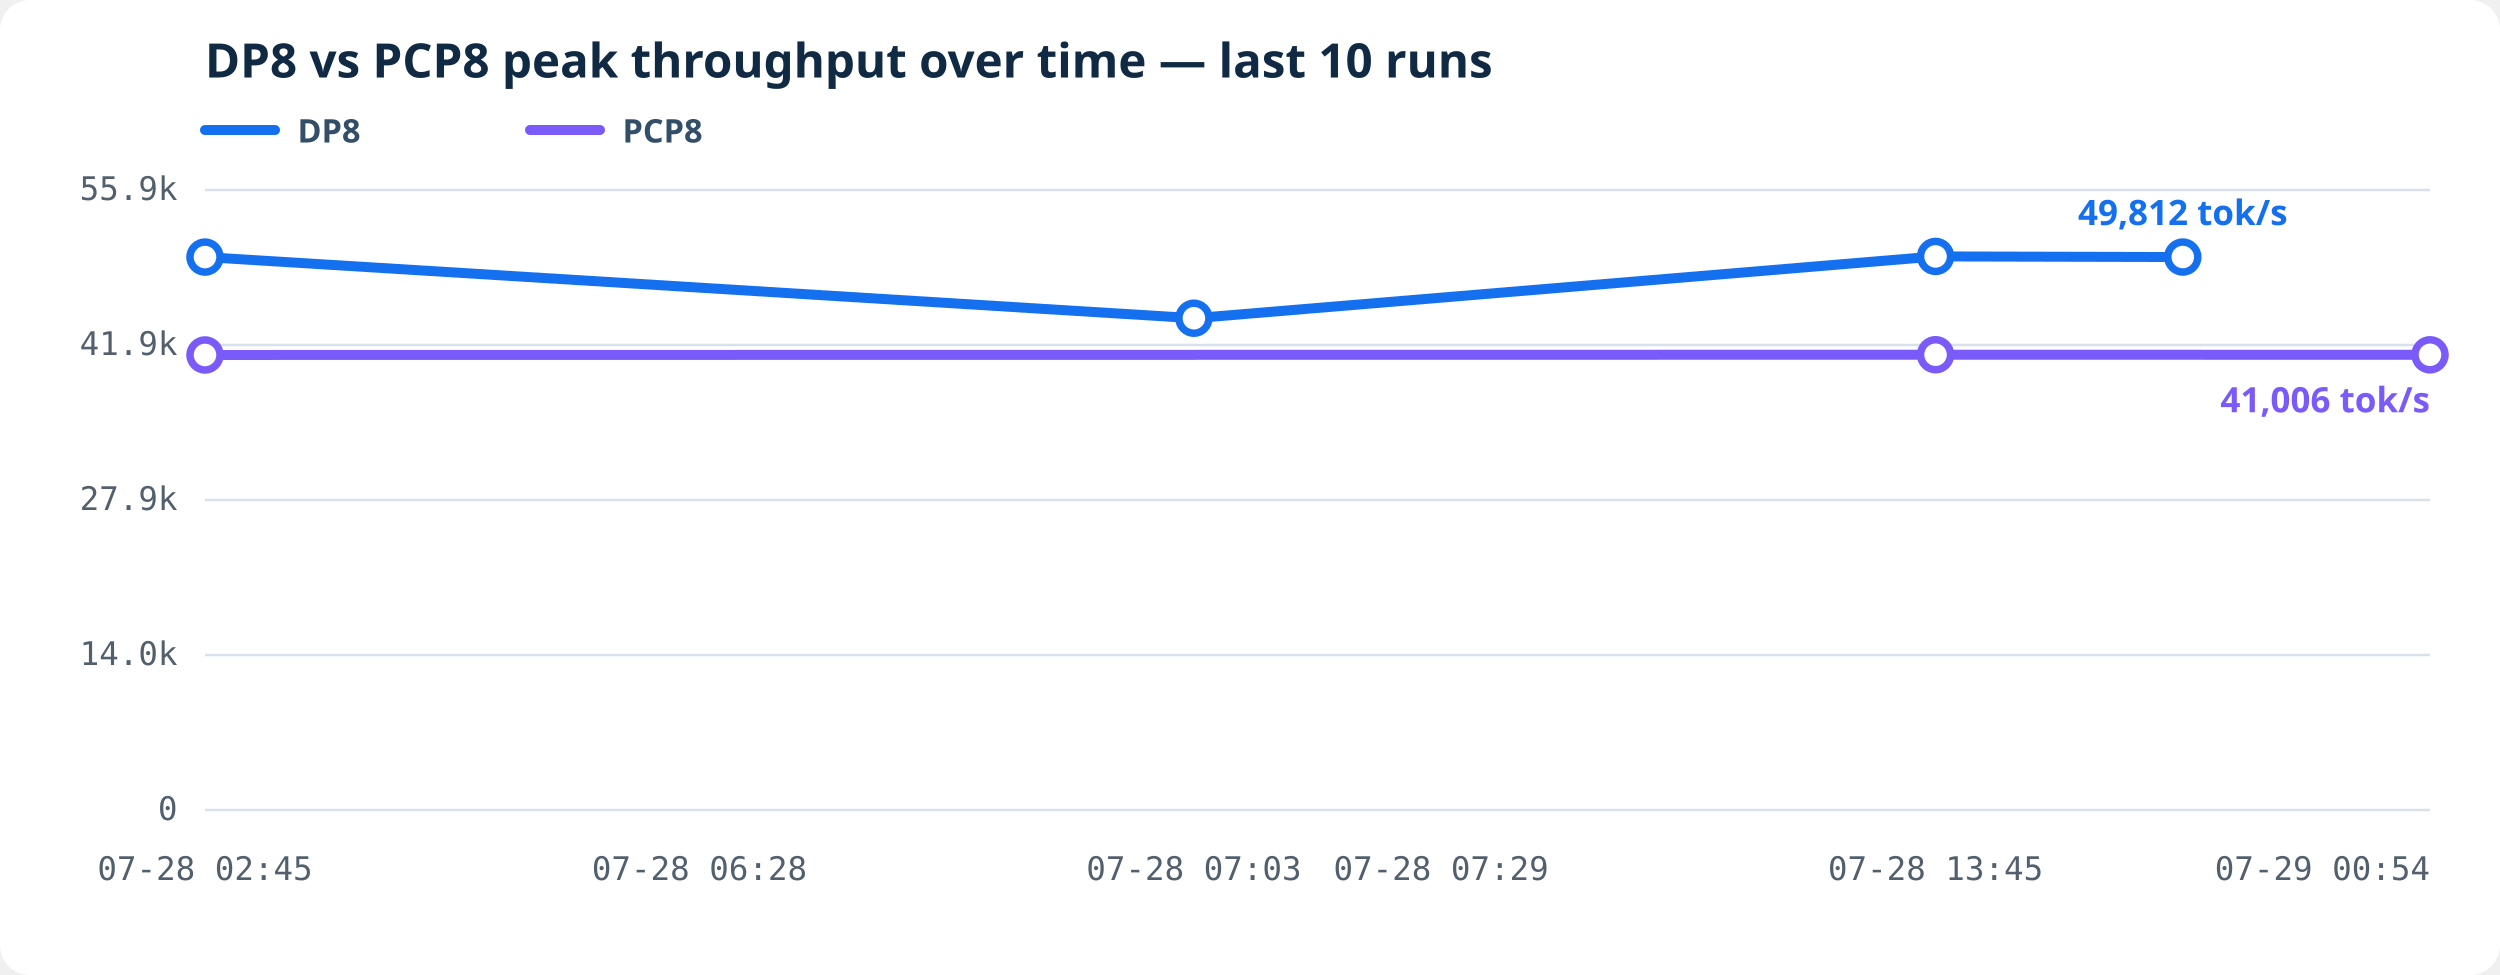
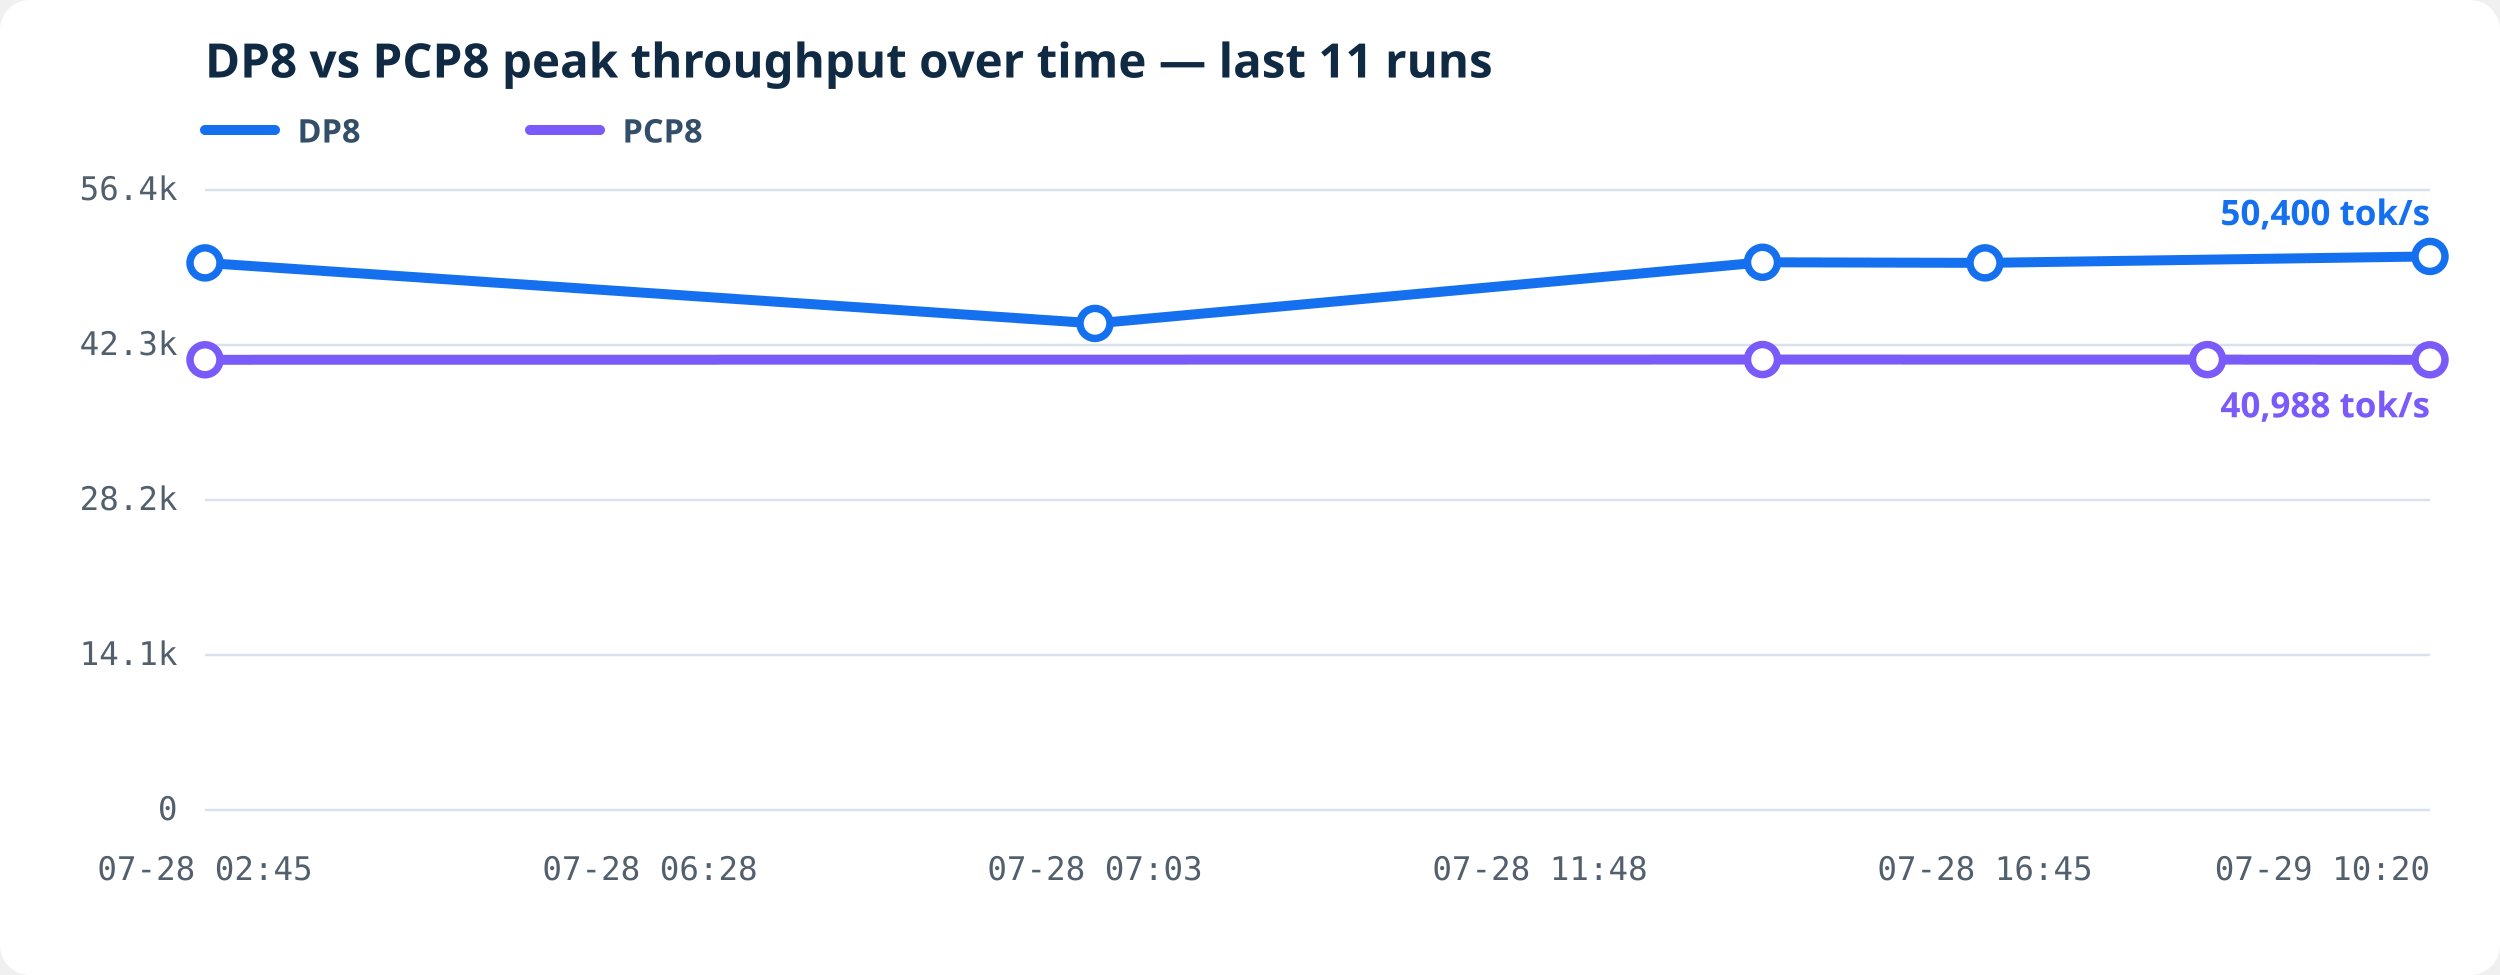
<svg xmlns="http://www.w3.org/2000/svg" viewBox="0 0 1000 390" role="img" aria-labelledby="history-title history-desc">
  <style>.bg{fill:#fff}.grid{stroke:#d9e2ec;stroke-width:1}.axis{fill:#52606d;font:13px ui-monospace,SFMono-Regular,Consolas,monospace}.heading{fill:#102a43;font:600 19px system-ui,sans-serif}.line{fill:none;stroke-width:4;stroke-linejoin:round;stroke-linecap:round}.dot{fill:#fff;stroke-width:3}.latest{stroke-width:3}.legend{fill:#334e68;font:600 13px system-ui,sans-serif}.value{font:600 14px system-ui,sans-serif}</style>
  <rect class="bg" width="1000" height="390" rx="12" />
-   <text class="heading" x="82" y="31">DP8 vs PCP8 peak throughput over time — last 10 runs</text>
+   <text class="heading" x="82" y="31">DP8 vs PCP8 peak throughput over time — last 11 runs</text>
  <line x1="82" y1="52" x2="110" y2="52" stroke="#1570ef" stroke-width="4" stroke-linecap="round" />
  <text class="legend" x="119" y="57">DP8</text>
  <line x1="212" y1="52" x2="240" y2="52" stroke="#7a5af8" stroke-width="4" stroke-linecap="round" />
  <text class="legend" x="249" y="57">PCP8</text>
  <line class="grid" x1="82" y1="324.00" x2="972" y2="324.00" />
  <text class="axis" text-anchor="end" x="71" y="328.00">0</text>
  <line class="grid" x1="82" y1="262.00" x2="972" y2="262.00" />
-   <text class="axis" text-anchor="end" x="71" y="266.00">14.0k</text>
+   <text class="axis" text-anchor="end" x="71" y="266.00">14.1k</text>
  <line class="grid" x1="82" y1="200.00" x2="972" y2="200.00" />
-   <text class="axis" text-anchor="end" x="71" y="204.00">27.9k</text>
+   <text class="axis" text-anchor="end" x="71" y="204.00">28.2k</text>
  <line class="grid" x1="82" y1="138.00" x2="972" y2="138.00" />
-   <text class="axis" text-anchor="end" x="71" y="142.00">41.9k</text>
+   <text class="axis" text-anchor="end" x="71" y="142.00">42.3k</text>
  <line class="grid" x1="82" y1="76.00" x2="972" y2="76.00" />
-   <text class="axis" text-anchor="end" x="71" y="80.00">55.9k</text>
+   <text class="axis" text-anchor="end" x="71" y="80.00">56.4k</text>
  <text class="axis" text-anchor="middle" x="82.00" y="352">07-28 02:45</text>
-   <text class="axis" text-anchor="middle" x="279.78" y="352">07-28 06:28</text>
-   <text class="axis" text-anchor="middle" x="477.56" y="352">07-28 07:03</text>
-   <text class="axis" text-anchor="middle" x="576.44" y="352">07-28 07:29</text>
-   <text class="axis" text-anchor="middle" x="774.22" y="352">07-28 13:45</text>
-   <text class="axis" text-anchor="end" x="972.00" y="352">07-29 00:54</text>
-   <polyline class="line" stroke="#1570ef" points="82.00,102.83 477.56,127.29 774.22,102.57 873.11,102.82" />
-   <circle class="dot" fill="#fff" stroke="#1570ef" cx="82.00" cy="102.83" r="6" />
-   <circle class="dot" fill="#fff" stroke="#1570ef" cx="477.56" cy="127.29" r="6" />
-   <circle class="dot" fill="#fff" stroke="#1570ef" cx="774.22" cy="102.57" r="6" />
-   <circle class="dot latest" fill="#1570ef" stroke="#1570ef" cx="873.11" cy="102.82" r="6" />
-   <text class="value" fill="#1570ef" text-anchor="middle" x="873.11" y="90.00">49,812 tok/s</text>
-   <polyline class="line" stroke="#7a5af8" points="82.00,141.99 774.22,141.89 972.00,141.92" />
-   <circle class="dot" fill="#fff" stroke="#7a5af8" cx="82.00" cy="141.99" r="6" />
-   <circle class="dot" fill="#fff" stroke="#7a5af8" cx="774.22" cy="141.89" r="6" />
-   <circle class="dot latest" fill="#7a5af8" stroke="#7a5af8" cx="972.00" cy="141.92" r="6" />
-   <text class="value" fill="#7a5af8" text-anchor="end" x="972.00" y="164.92">41,006 tok/s</text>
+   <text class="axis" text-anchor="middle" x="260.00" y="352">07-28 06:28</text>
+   <text class="axis" text-anchor="middle" x="438.00" y="352">07-28 07:03</text>
+   <text class="axis" text-anchor="middle" x="616.00" y="352">07-28 11:48</text>
+   <text class="axis" text-anchor="middle" x="794.00" y="352">07-28 16:45</text>
+   <text class="axis" text-anchor="end" x="972.00" y="352">07-29 10:20</text>
+   <polyline class="line" stroke="#1570ef" points="82.00,105.16 438.00,129.37 705.00,104.91 794.00,105.15 972.00,102.57" />
+   <circle class="dot" fill="#fff" stroke="#1570ef" cx="82.00" cy="105.16" r="6" />
+   <circle class="dot" fill="#fff" stroke="#1570ef" cx="438.00" cy="129.37" r="6" />
+   <circle class="dot" fill="#fff" stroke="#1570ef" cx="705.00" cy="104.91" r="6" />
+   <circle class="dot" fill="#fff" stroke="#1570ef" cx="794.00" cy="105.15" r="6" />
+   <circle class="dot latest" fill="#1570ef" stroke="#1570ef" cx="972.00" cy="102.57" r="6" />
+   <text class="value" fill="#1570ef" text-anchor="end" x="972.00" y="90.00">50,400 tok/s</text>
+   <polyline class="line" stroke="#7a5af8" points="82.00,143.91 705.00,143.82 883.00,143.84 972.00,143.92" />
+   <circle class="dot" fill="#fff" stroke="#7a5af8" cx="82.00" cy="143.91" r="6" />
+   <circle class="dot" fill="#fff" stroke="#7a5af8" cx="705.00" cy="143.82" r="6" />
+   <circle class="dot" fill="#fff" stroke="#7a5af8" cx="883.00" cy="143.84" r="6" />
+   <circle class="dot latest" fill="#7a5af8" stroke="#7a5af8" cx="972.00" cy="143.92" r="6" />
+   <text class="value" fill="#7a5af8" text-anchor="end" x="972.00" y="166.92">40,988 tok/s</text>
</svg>
